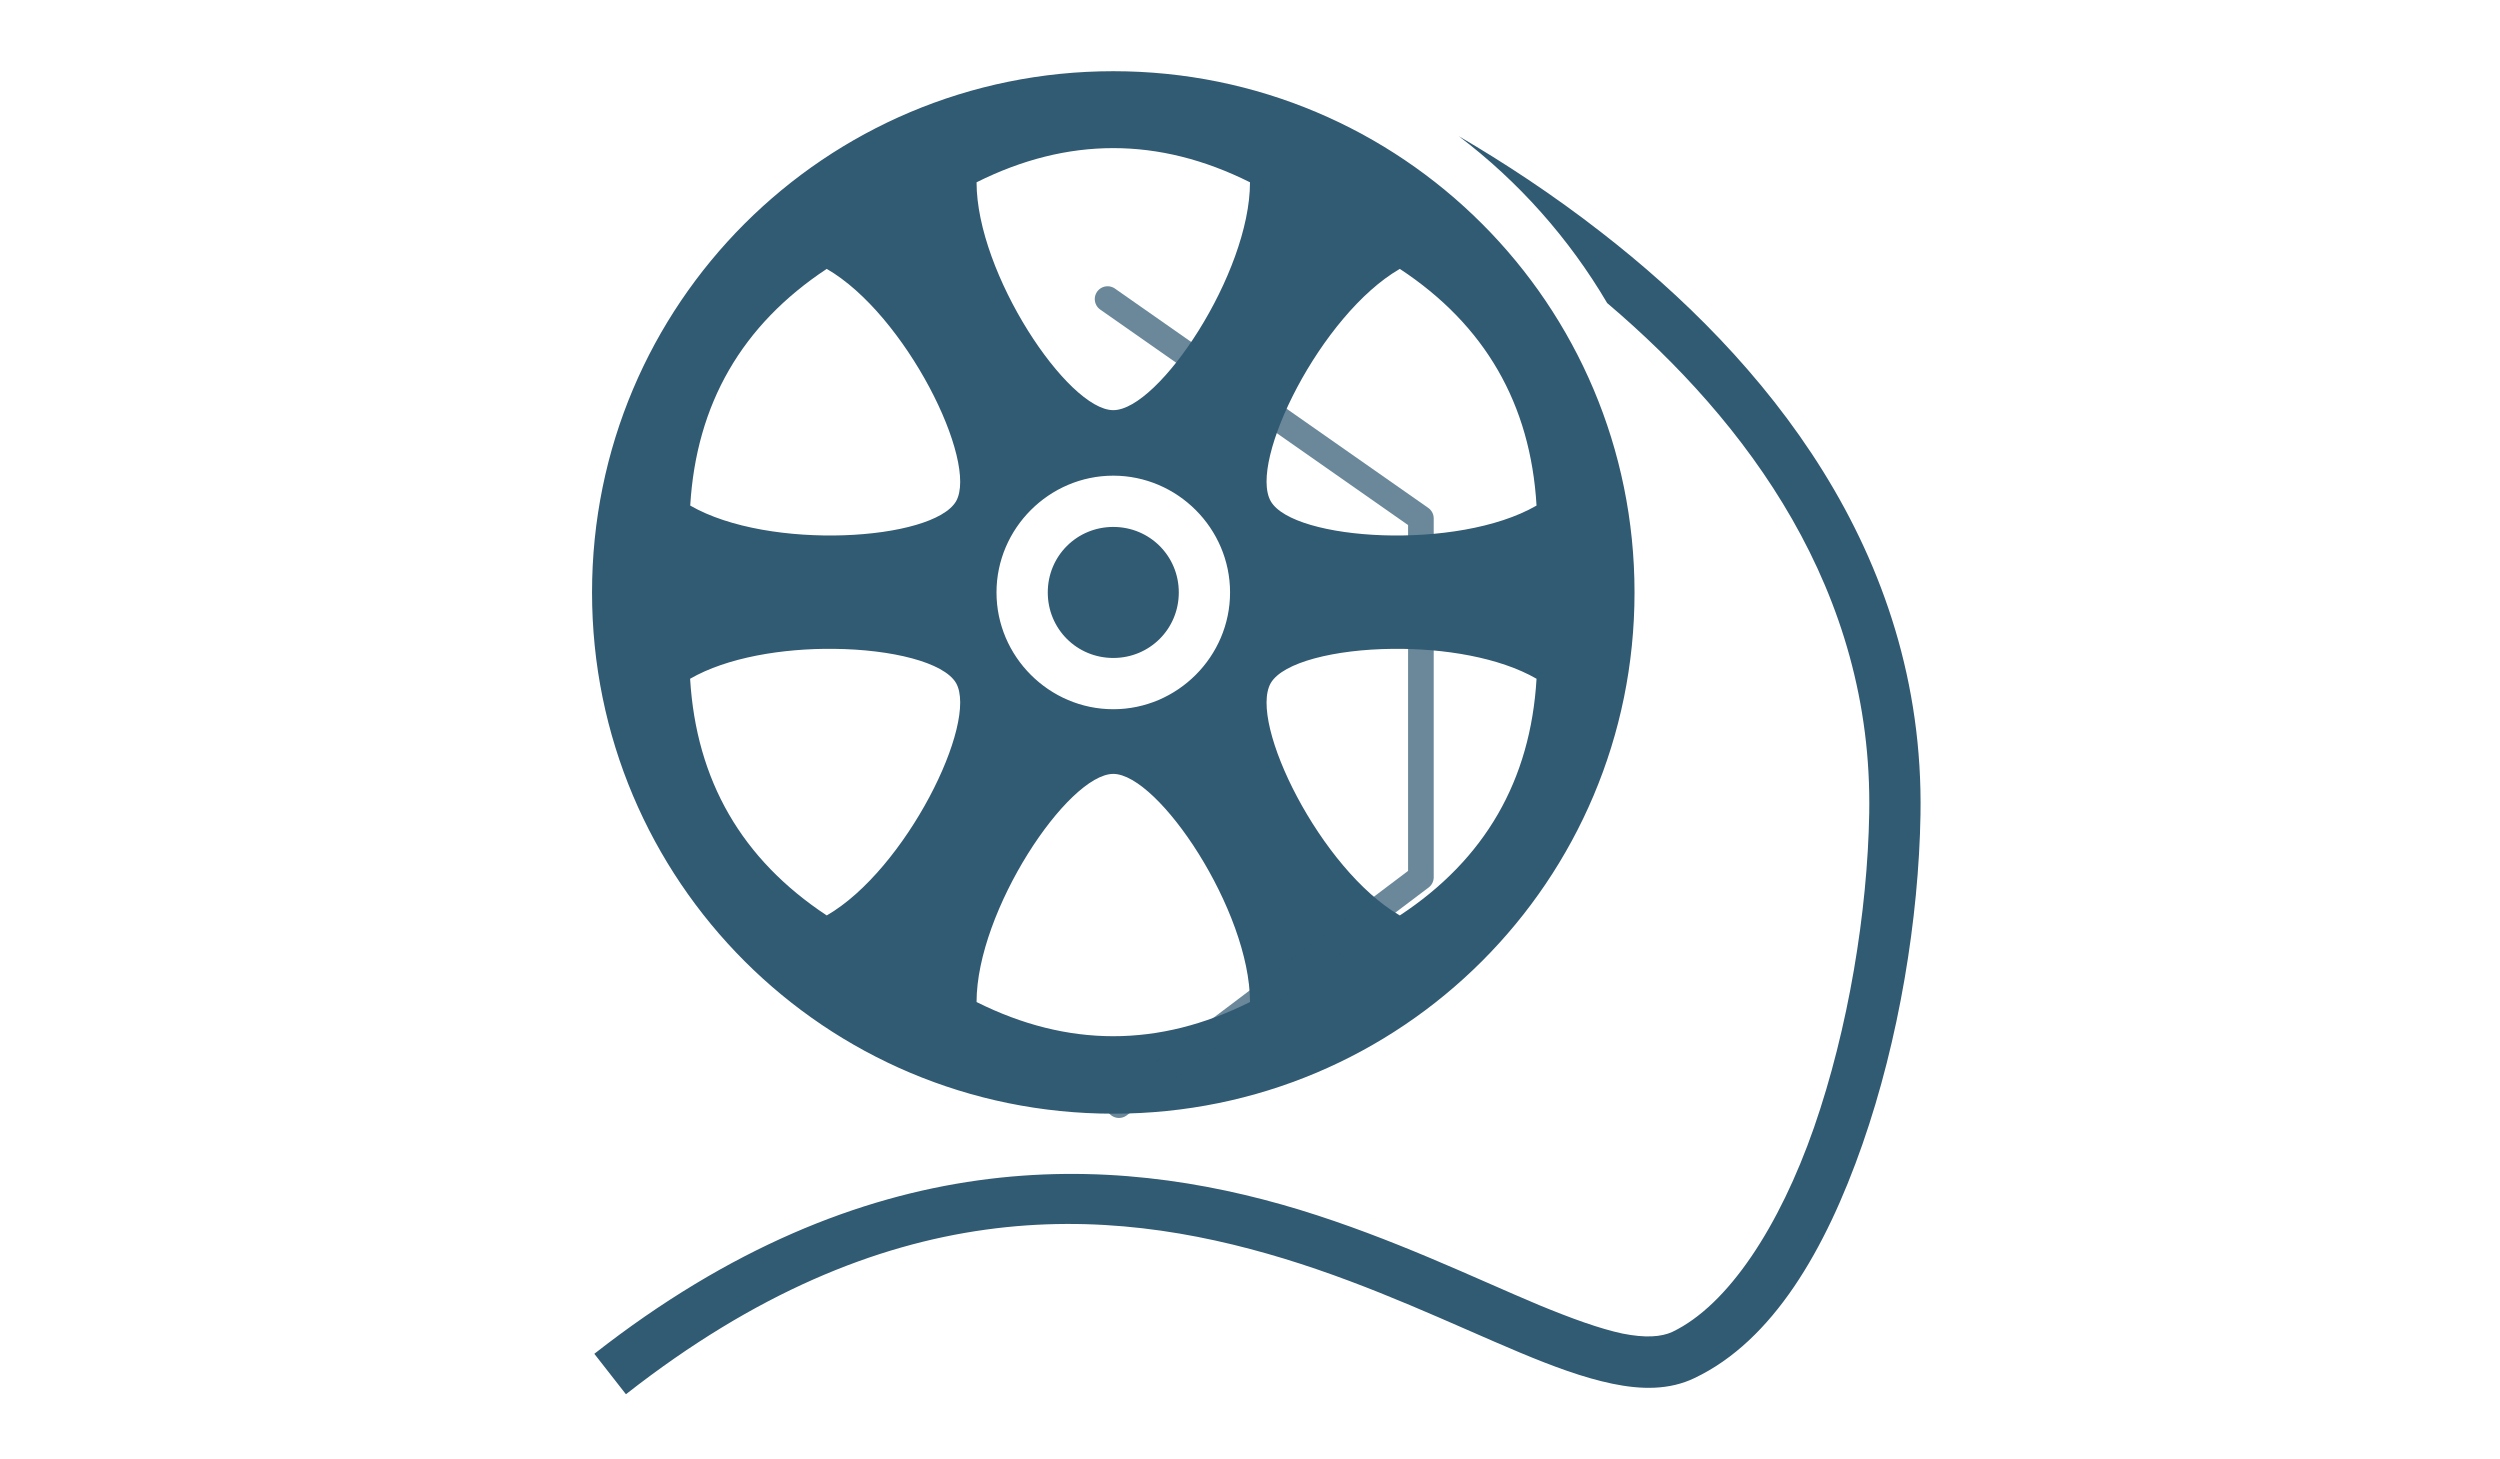
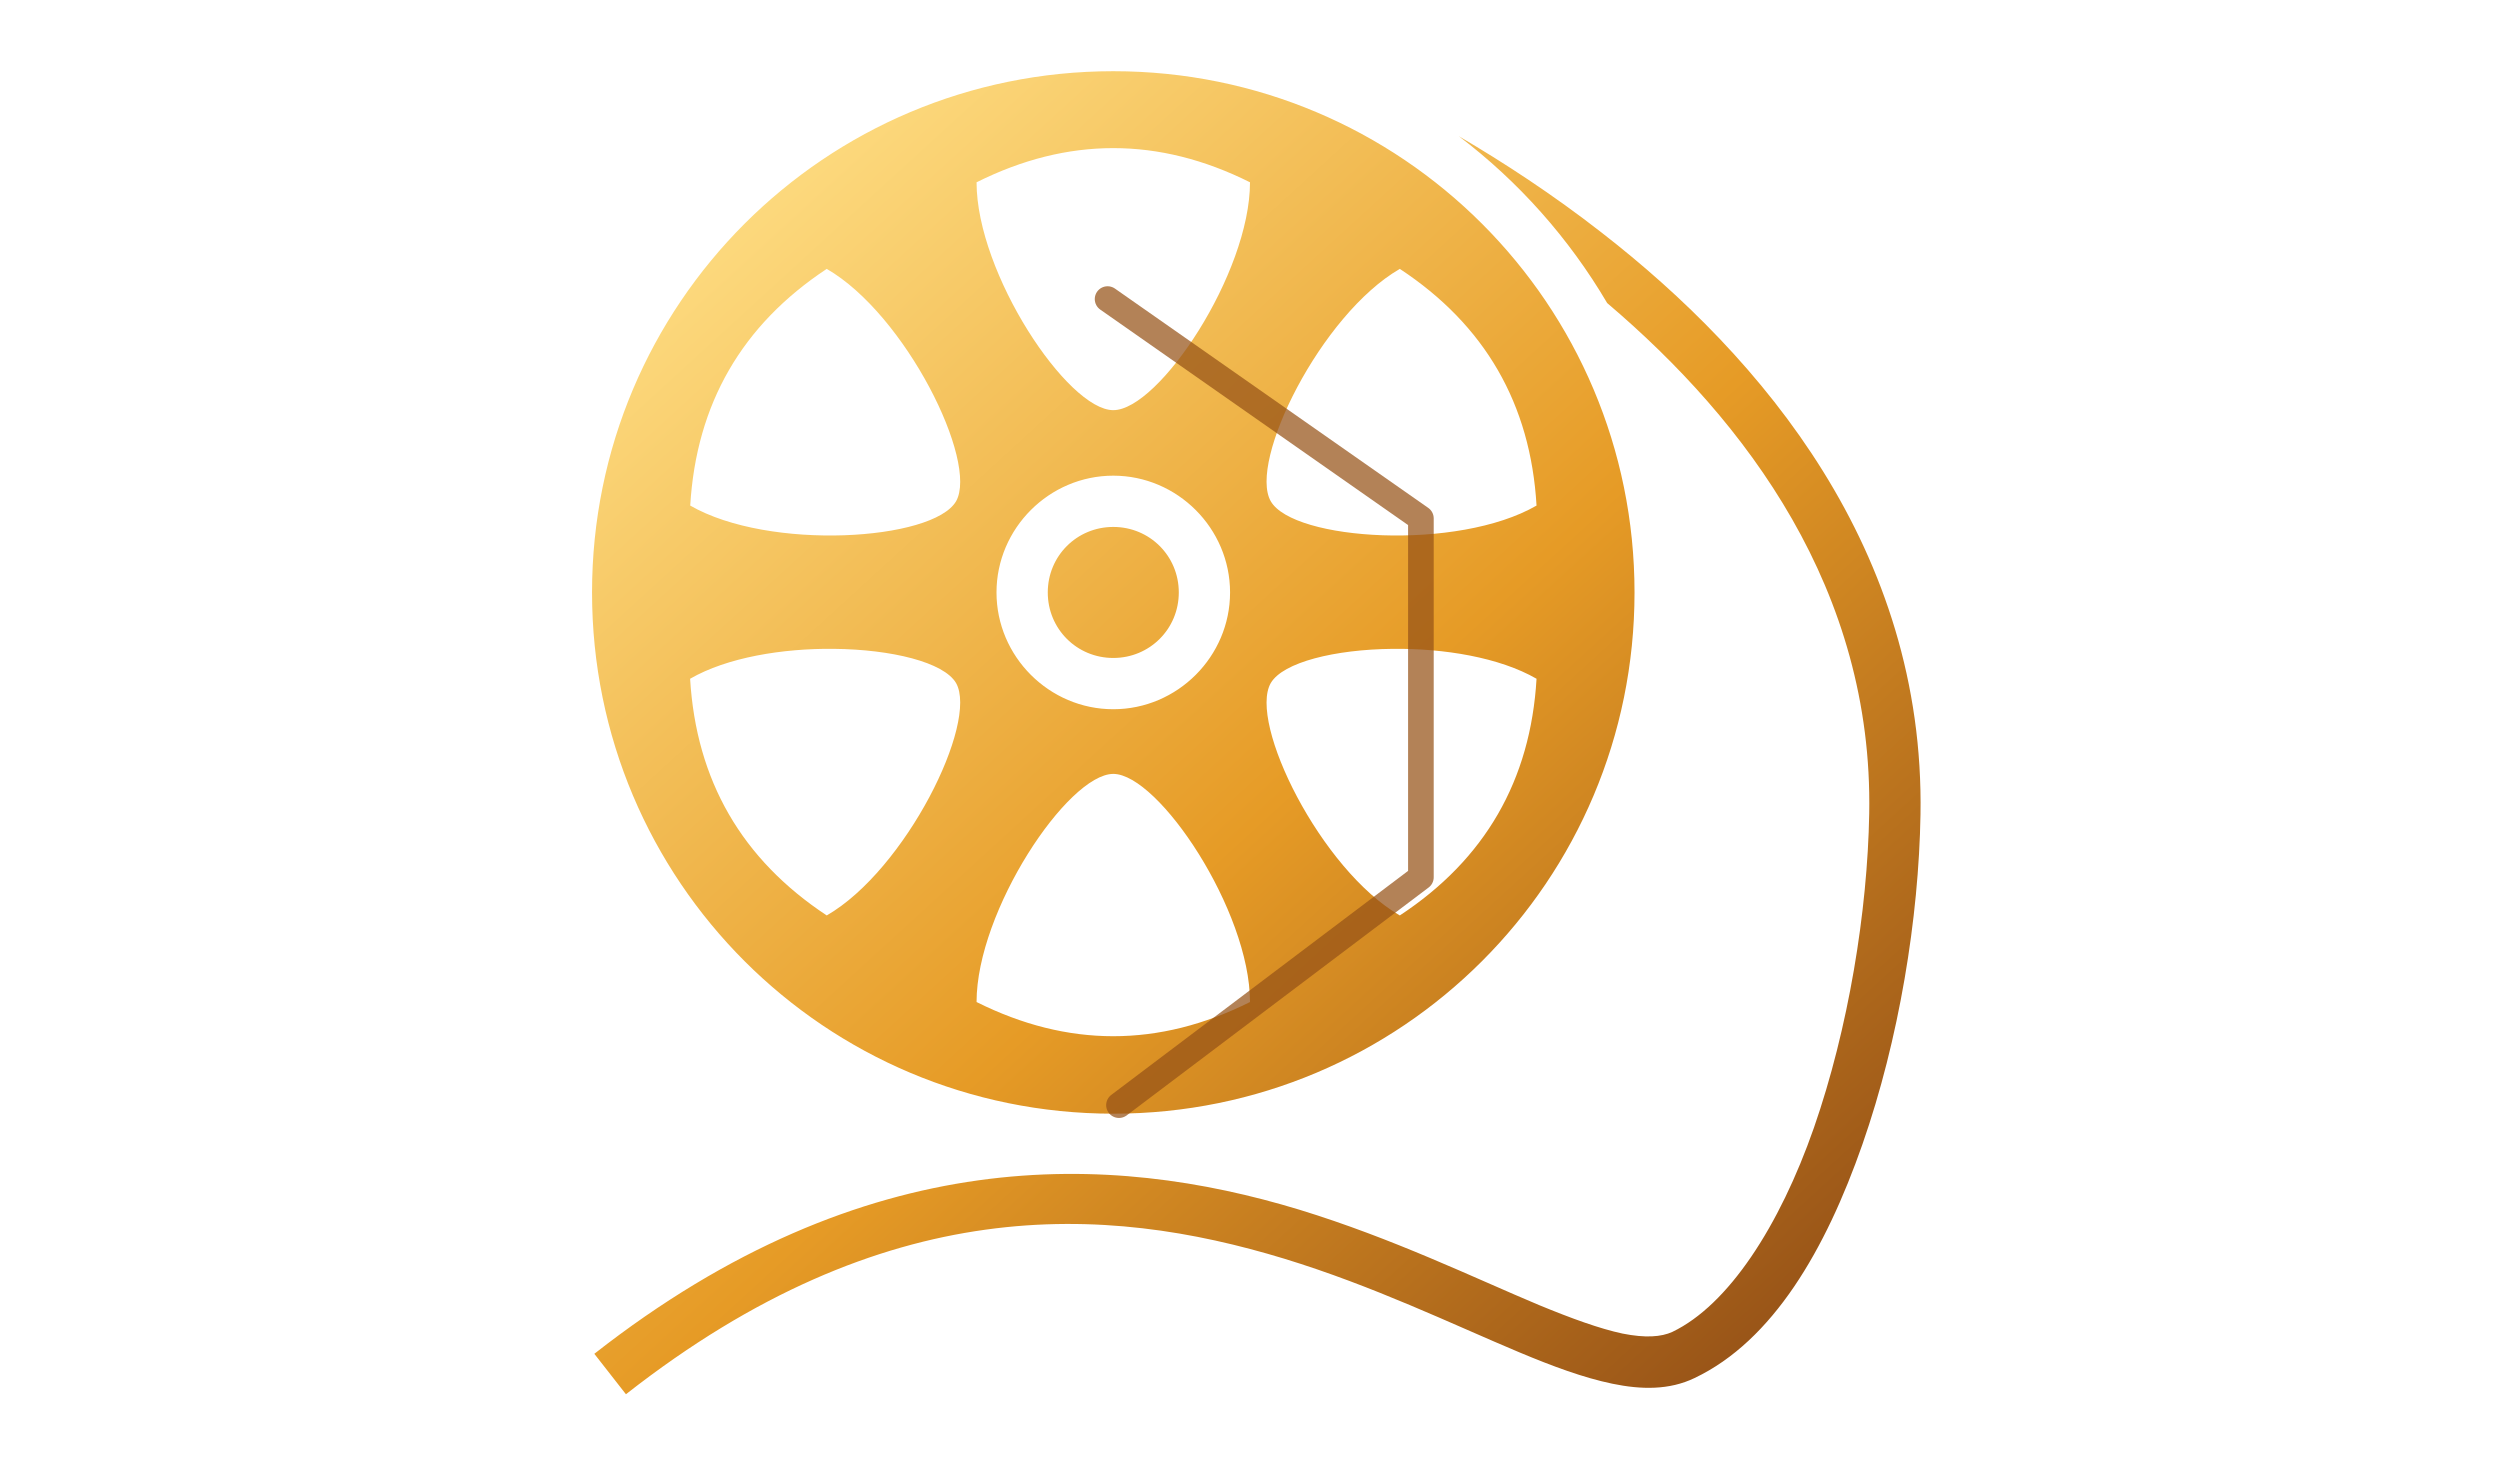
<svg xmlns="http://www.w3.org/2000/svg" viewBox="0 0 512 512" width="1200" height="700" preserveAspectRatio="xMidYMid meet">
-   <path fill="#315a73" d="M208 25C106.8 25 25 106.8 25 208s81.8 183 183 183 183-81.8 183-183S309.2 25 208 25zm121.3 22.81c21 15.91 38.7 35.83 52.1 58.59 49.1 41.7 93.4 100.9 92 179.2-.6 34.4-7.3 75.5-19.4 110.3-12.1 34.7-30.1 62.3-49.7 71.7-3.9 1.8-9.5 2.2-17.5.6-8-1.7-17.9-5.3-29.3-10-22.7-9.5-51.2-23.4-84.2-33.5-66.2-20.1-152-24.2-247.5 50.6l11.1 14.2c91.2-71.5 168.3-66.7 231.1-47.6 31.4 9.6 59 23 82.6 32.9 11.7 4.9 22.5 8.9 32.6 11 10.1 2.1 20 2.3 28.9-2 27.5-13.1 46-45.1 58.9-82 12.9-36.9 19.8-79.5 20.4-115.8 1.6-92.8-55.5-160.5-111.9-204.3-17.2-13.42-34.5-24.69-50.2-33.89zM208 52c16 0 32 4 48 12 0 32-32 80-48 80s-48-48-48-80c16-8 32-12 48-12zM107.4 94.4c27.7 16 53.3 67.7 45.4 81.6-8.1 13.8-65.6 17.5-93.33 1.5 2.14-35.7 18.13-63.4 47.93-83.1zm201.2 0c29.9 19.7 45.9 47.4 48 83.1-27.7 16-85.3 12.3-93.3-1.5-8-13.9 17.6-65.6 45.3-81.6zM208 167c22.5 0 41 18.5 41 41s-18.5 41-41 41-41-18.5-41-41 18.5-41 41-41zm0 18c-12.8 0-23 10.2-23 23s10.2 23 23 23 23-10.2 23-23-10.2-23-23-23zm-98.1 42.8c20.3.2 38.6 4.7 42.9 12 7.9 13.9-17.7 65.6-45.4 81.6-29.83-19.7-45.83-47.4-47.97-83.1 12.97-7.5 32.52-10.7 50.47-10.5zm196.2 0c18-.2 37.5 3 50.5 10.5-2.1 35.7-18.1 63.4-48 83.1-27.7-16-53.3-67.7-45.3-81.6 4.3-7.3 22.5-11.8 42.8-12zM208 271.7c16 .1 48 48.1 48 80.1-32 16-64 16-96 0 0-32 32-80 48-80.1z" />
-   <g data-guide-route-spine="curated" fill="none" stroke="#315a73" stroke-opacity="0.72" stroke-width="9" stroke-linecap="round" stroke-linejoin="round">
+   <defs data-guide-palette="curated">
+     <linearGradient id="guide-gradient" x1="8%" y1="5%" x2="92%" y2="95%">
+       <stop offset="0%" stop-color="#ffe087" />
+       <stop offset="54%" stop-color="#e69b26" />
+       <stop offset="100%" stop-color="#965217" />
+     </linearGradient>
+   </defs>
+   <path fill="url(#guide-gradient)" d="M208 25C106.8 25 25 106.8 25 208s81.8 183 183 183 183-81.8 183-183S309.2 25 208 25zm121.3 22.81c21 15.91 38.7 35.83 52.1 58.59 49.1 41.7 93.4 100.9 92 179.2-.6 34.4-7.3 75.5-19.4 110.3-12.1 34.7-30.1 62.3-49.7 71.7-3.9 1.8-9.5 2.2-17.5.6-8-1.7-17.9-5.3-29.3-10-22.7-9.5-51.2-23.4-84.2-33.5-66.2-20.1-152-24.2-247.5 50.6l11.1 14.2c91.2-71.5 168.3-66.7 231.1-47.6 31.4 9.6 59 23 82.6 32.9 11.7 4.9 22.5 8.9 32.6 11 10.1 2.1 20 2.3 28.9-2 27.5-13.1 46-45.1 58.9-82 12.9-36.9 19.8-79.5 20.4-115.8 1.6-92.8-55.5-160.5-111.9-204.3-17.2-13.42-34.5-24.69-50.2-33.89zM208 52c16 0 32 4 48 12 0 32-32 80-48 80s-48-48-48-80c16-8 32-12 48-12zM107.4 94.4c27.7 16 53.3 67.7 45.4 81.6-8.1 13.8-65.6 17.5-93.33 1.5 2.14-35.7 18.13-63.4 47.93-83.1zm201.2 0c29.9 19.7 45.9 47.4 48 83.1-27.7 16-85.3 12.3-93.3-1.5-8-13.9 17.6-65.6 45.3-81.6zM208 167c22.5 0 41 18.5 41 41s-18.5 41-41 41-41-18.5-41-41 18.5-41 41-41zm0 18c-12.8 0-23 10.2-23 23s10.2 23 23 23 23-10.2 23-23-10.2-23-23-23zm-98.1 42.8c20.3.2 38.6 4.7 42.9 12 7.9 13.9-17.7 65.6-45.4 81.6-29.83-19.7-45.83-47.4-47.97-83.1 12.97-7.5 32.52-10.7 50.47-10.5zm196.2 0c18-.2 37.5 3 50.5 10.5-2.1 35.7-18.1 63.4-48 83.1-27.7-16-53.3-67.7-45.3-81.6 4.3-7.3 22.5-11.8 42.8-12zM208 271.7c16 .1 48 48.1 48 80.1-32 16-64 16-96 0 0-32 32-80 48-80.1z" />
+   <g data-guide-route-spine="curated" fill="none" stroke="#965217" stroke-opacity="0.72" stroke-width="9" stroke-linecap="round" stroke-linejoin="round">
    <path d="M 206 105 L 316 182 L 316 308 L 210 388" />
  </g>
  <g data-star-markers="curated" aria-hidden="true" opacity="0">
    <circle data-star="1" cx="206" cy="105" r="1" />
    <circle data-star="2" cx="316" cy="182" r="1" />
    <circle data-star="3" cx="316" cy="308" r="1" />
    <circle data-star="4" cx="210" cy="388" r="1" />
  </g>
</svg>
